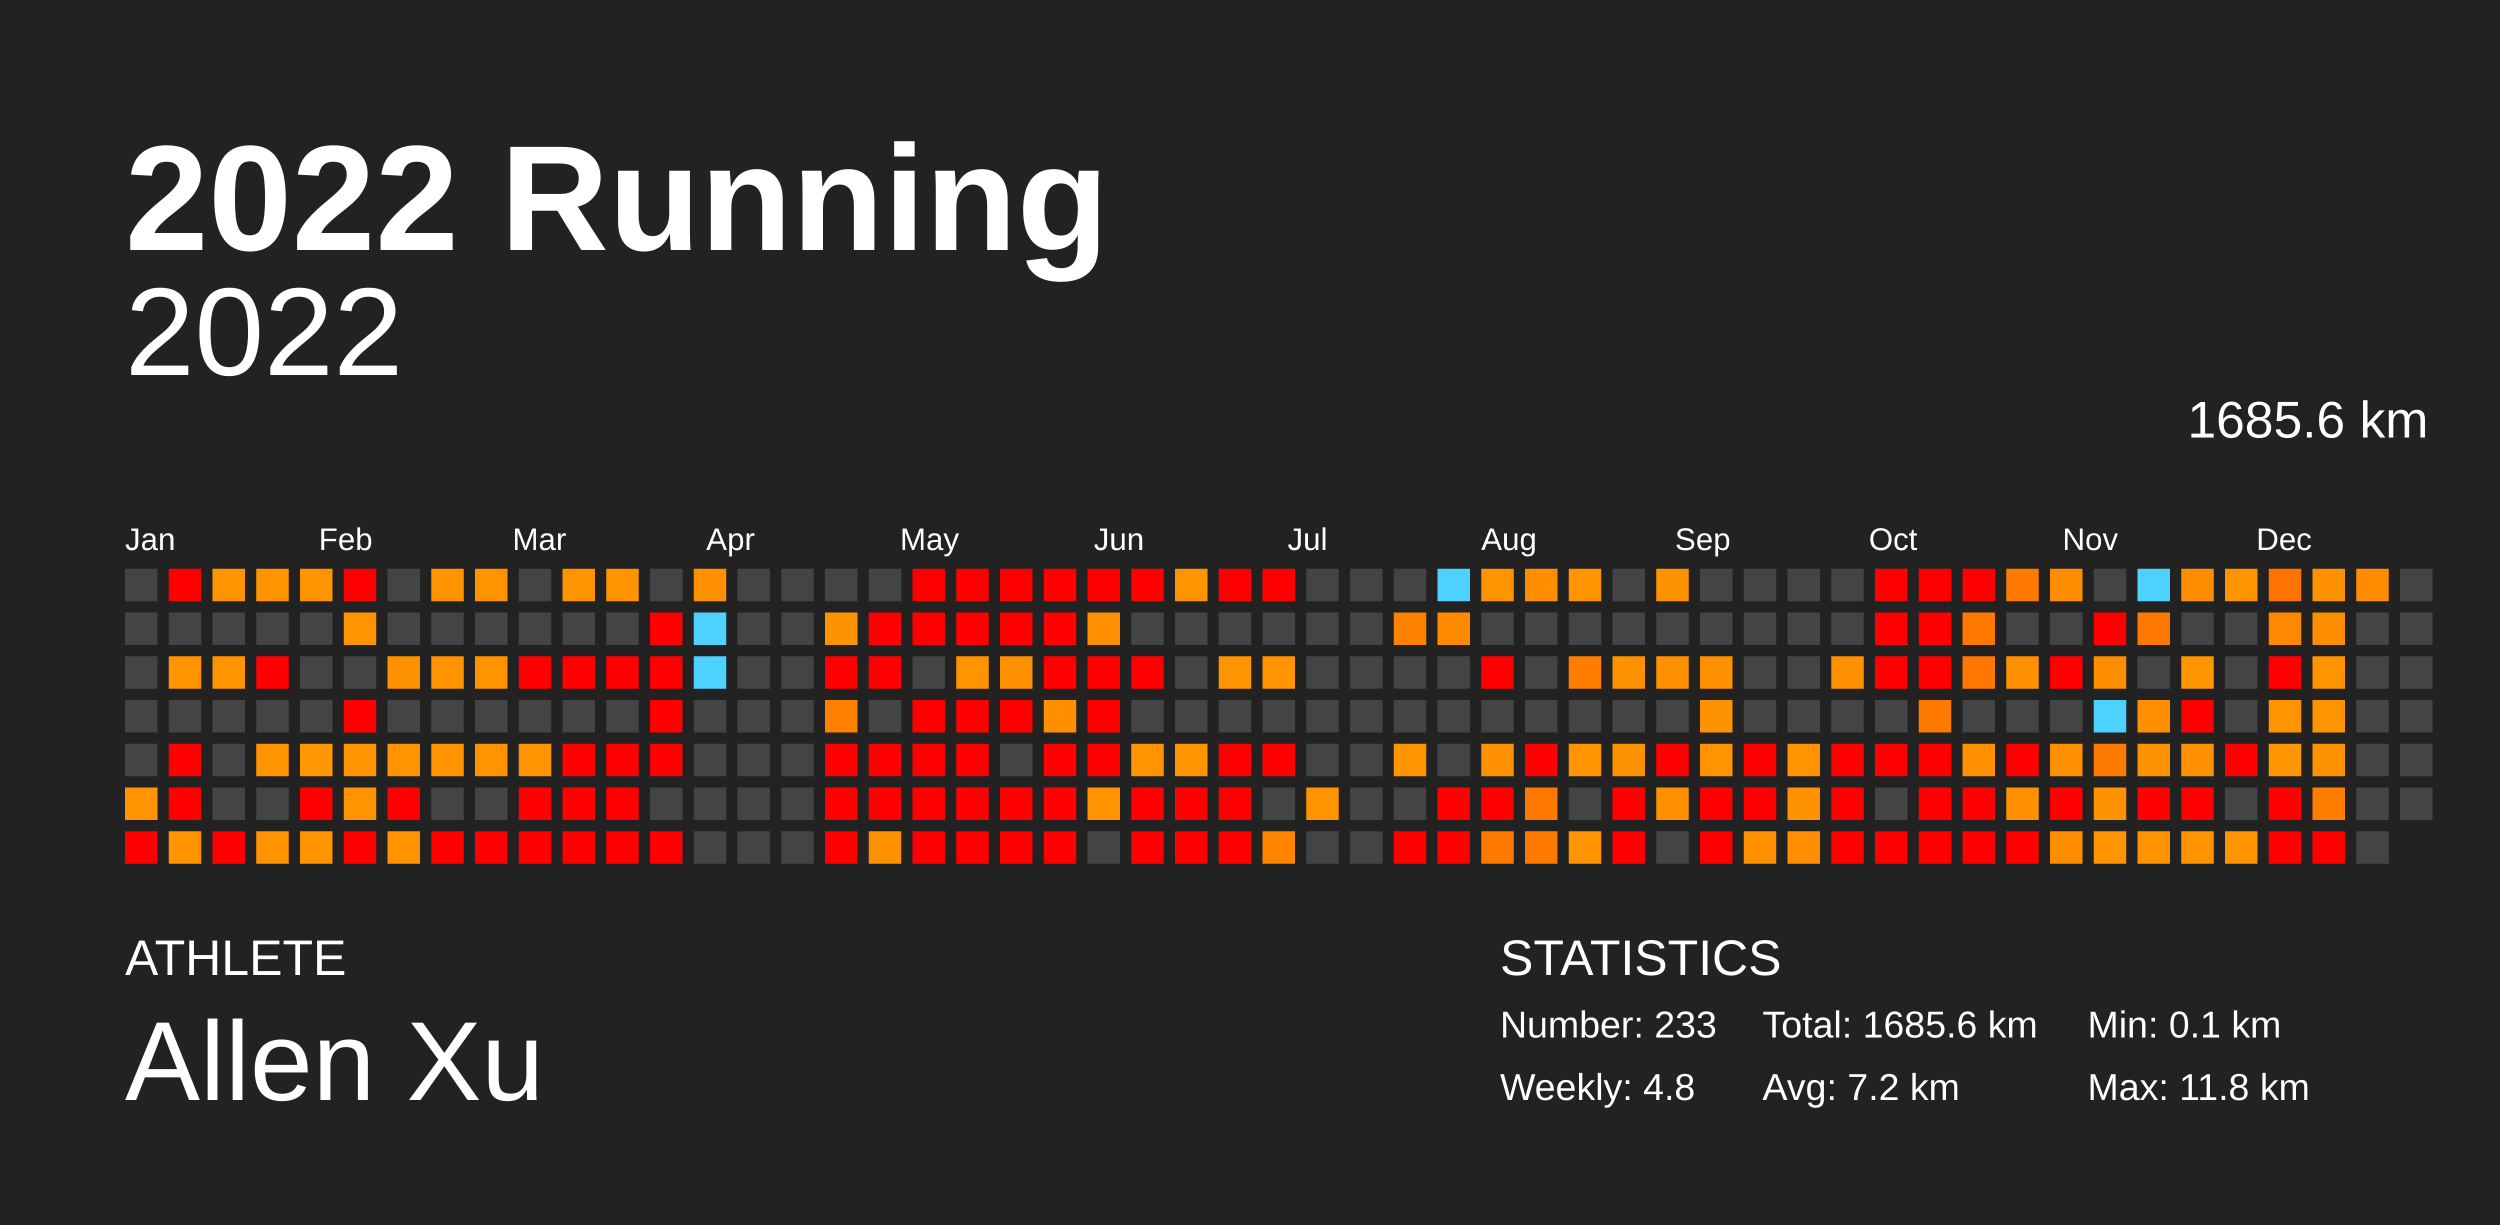
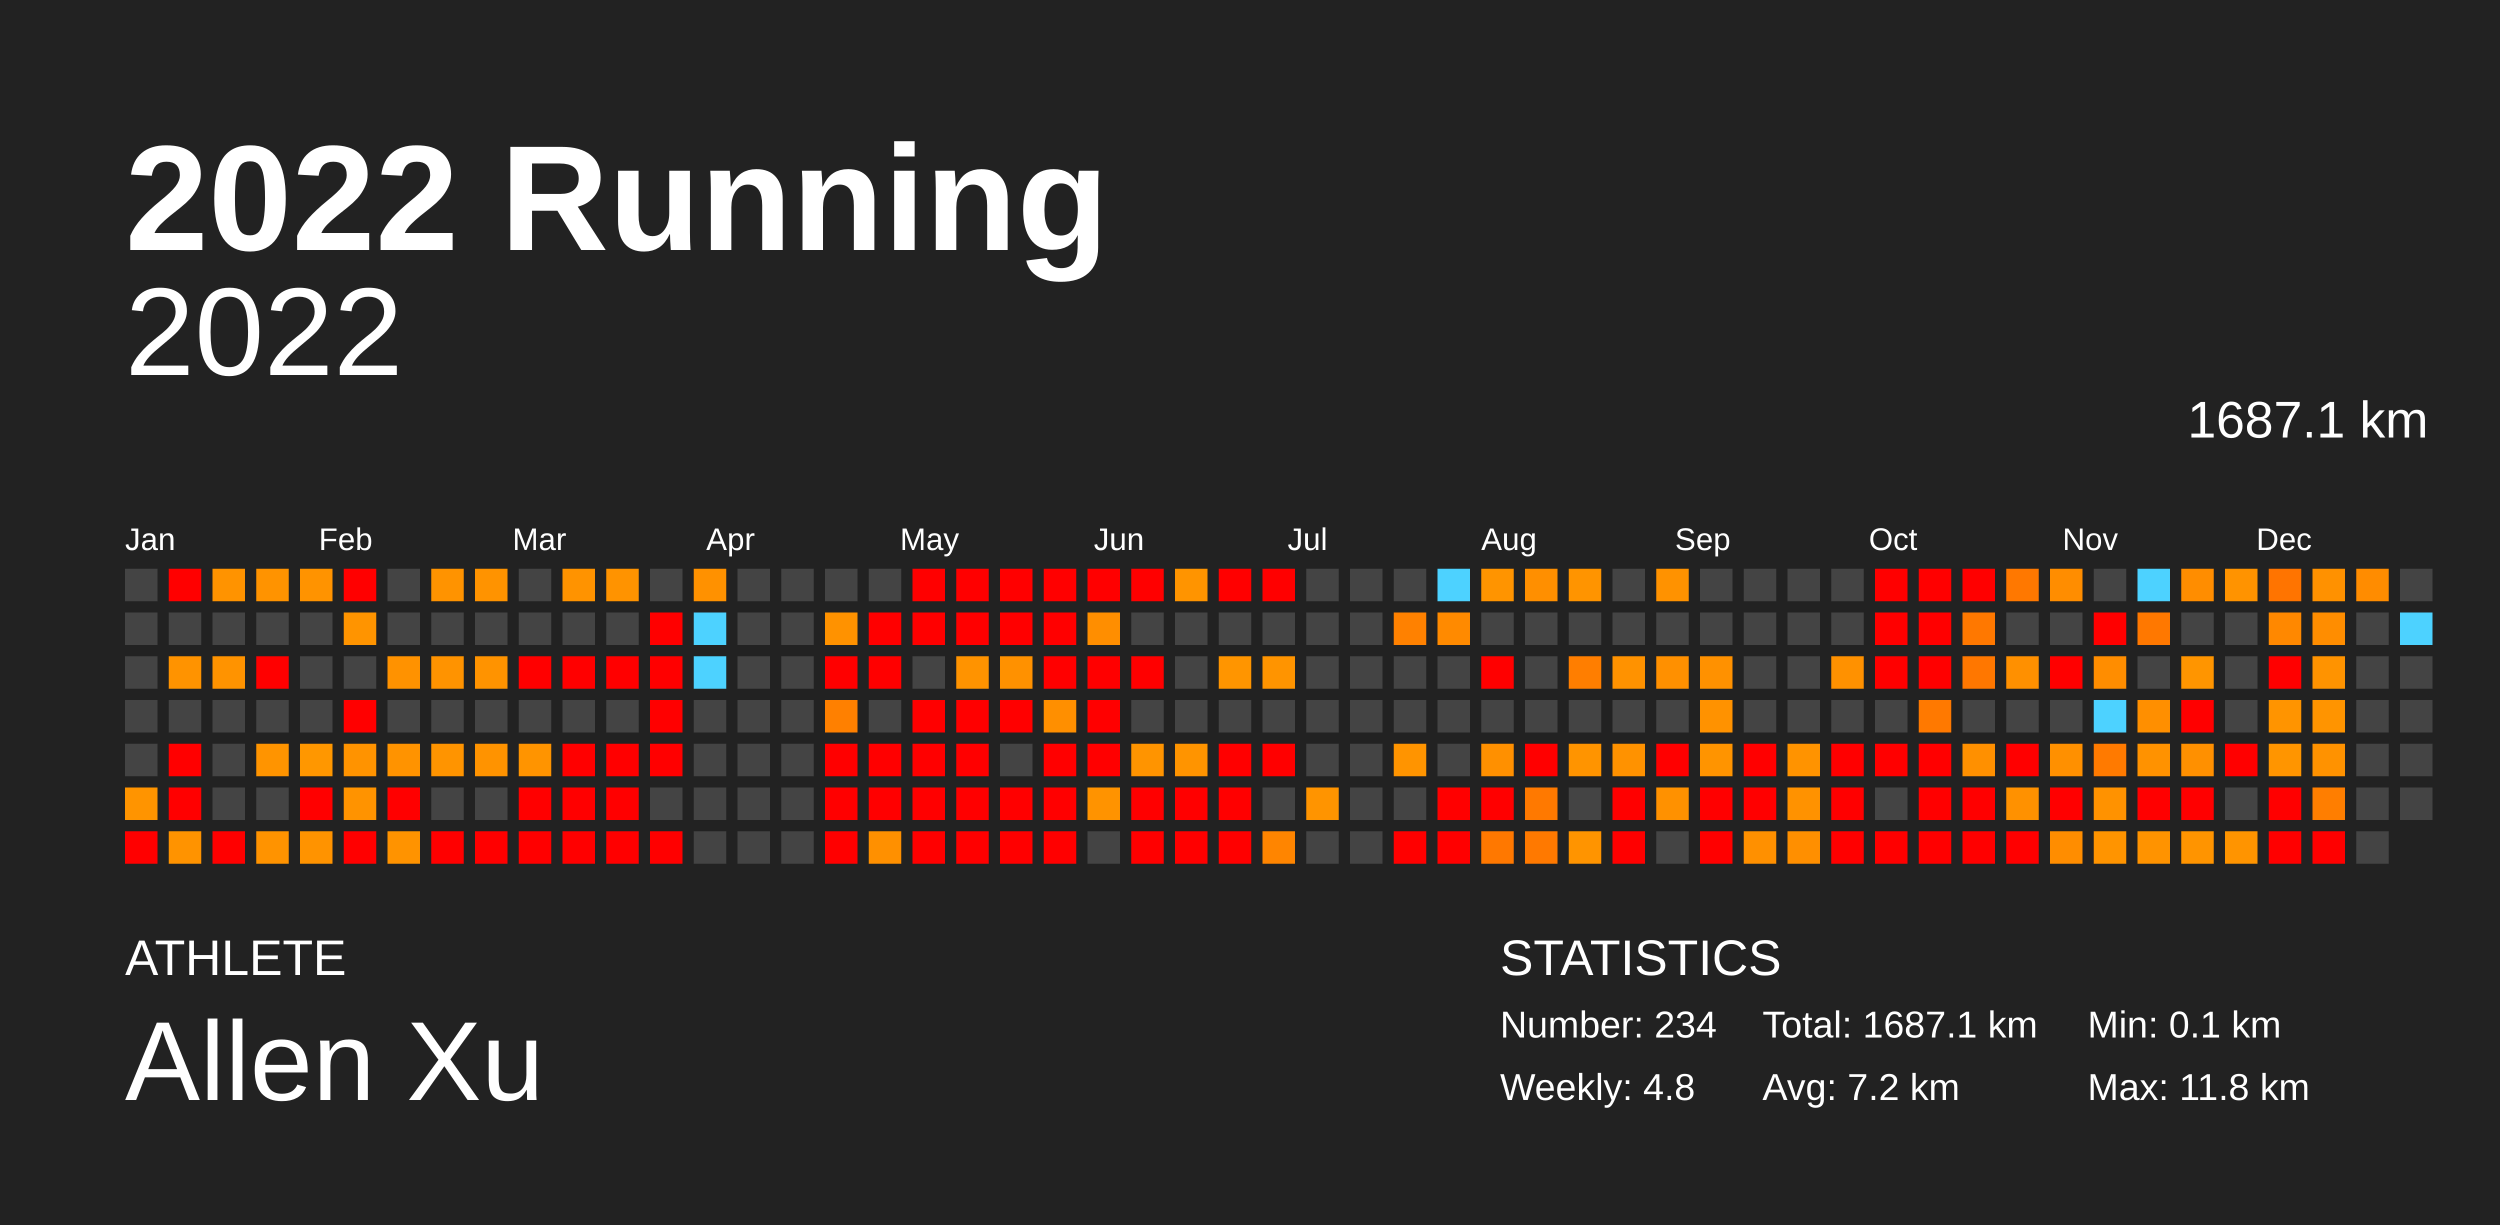
<svg xmlns="http://www.w3.org/2000/svg" baseProfile="full" height="98mm" version="1.1" viewBox="0,0,200,98" width="200mm">
  <defs />
  <rect fill="#222222" height="98" width="200" x="0" y="0" />
  <text fill="#FFFFFF" style="font-size:12px; font-family:Arial; font-weight:bold;" x="10" y="20">2022 Running</text>
  <text fill="#FFFFFF" style="font-size:4px; font-family:Arial" x="10" y="78">ATHLETE</text>
  <text fill="#FFFFFF" style="font-size:9px; font-family:Arial" x="10" y="88">Allen Xu</text>
  <text fill="#FFFFFF" style="font-size:4px; font-family:Arial" x="120" y="78">STATISTICS</text>
-   <text fill="#FFFFFF" style="font-size:3px; font-family:Arial" x="120" y="83">Number: 233</text>
+   <text fill="#FFFFFF" style="font-size:3px; font-family:Arial" x="120" y="83">Number: 234</text>
  <text fill="#FFFFFF" style="font-size:3px; font-family:Arial" x="120" y="88">Weekly: 4.8</text>
-   <text fill="#FFFFFF" style="font-size:3px; font-family:Arial" x="141" y="83">Total: 1685.6 km</text>
+   <text fill="#FFFFFF" style="font-size:3px; font-family:Arial" x="141" y="83">Total: 1687.1 km</text>
  <text fill="#FFFFFF" style="font-size:3px; font-family:Arial" x="141" y="88">Avg: 7.2 km</text>
  <text fill="#FFFFFF" style="font-size:3px; font-family:Arial" x="167" y="83">Min: 0.1 km</text>
  <text fill="#FFFFFF" style="font-size:3px; font-family:Arial" x="167" y="88">Max: 11.8 km</text>
  <text alignment-baseline="hanging" fill="#FFFFFF" style="font-size:10.0px; font-family:Arial;" x="10" y="30">2022</text>
-   <text alignment-baseline="hanging" fill="#FFFFFF" style="font-size:4.125px; font-family:Arial;" x="175" y="35">1685.6 km</text>
+   <text alignment-baseline="hanging" fill="#FFFFFF" style="font-size:4.125px; font-family:Arial;" x="175" y="35">1687.1 km</text>
  <text fill="#FFFFFF" style="font-size:2.5px; font-family:Arial" x="10.0" y="44">Jan</text>
  <text fill="#FFFFFF" style="font-size:2.5px; font-family:Arial" x="25.5" y="44">Feb</text>
  <text fill="#FFFFFF" style="font-size:2.5px; font-family:Arial" x="41.0" y="44">Mar</text>
  <text fill="#FFFFFF" style="font-size:2.5px; font-family:Arial" x="56.5" y="44">Apr</text>
  <text fill="#FFFFFF" style="font-size:2.5px; font-family:Arial" x="72.0" y="44">May</text>
  <text fill="#FFFFFF" style="font-size:2.5px; font-family:Arial" x="87.5" y="44">Jun</text>
  <text fill="#FFFFFF" style="font-size:2.5px; font-family:Arial" x="103.0" y="44">Jul</text>
  <text fill="#FFFFFF" style="font-size:2.5px; font-family:Arial" x="118.5" y="44">Aug</text>
  <text fill="#FFFFFF" style="font-size:2.5px; font-family:Arial" x="134.0" y="44">Sep</text>
  <text fill="#FFFFFF" style="font-size:2.5px; font-family:Arial" x="149.5" y="44">Oct</text>
  <text fill="#FFFFFF" style="font-size:2.5px; font-family:Arial" x="165.0" y="44">Nov</text>
  <text fill="#FFFFFF" style="font-size:2.5px; font-family:Arial" x="180.5" y="44">Dec</text>
  <rect fill="#444444" height="2.6" width="2.6" x="10.0" y="45.5" />
  <rect fill="#444444" height="2.6" width="2.6" x="10.0" y="49.0" />
  <rect fill="#444444" height="2.6" width="2.6" x="10.0" y="52.5" />
  <rect fill="#444444" height="2.6" width="2.6" x="10.0" y="56.0" />
  <rect fill="#444444" height="2.6" width="2.6" x="10.0" y="59.5" />
  <rect fill="#ff9400" height="2.6" width="2.6" x="10.0" y="63.0" />
  <rect fill="red" height="2.6" width="2.6" x="10.0" y="66.5" />
  <rect fill="red" height="2.6" width="2.6" x="13.5" y="45.5" />
  <rect fill="#444444" height="2.6" width="2.6" x="13.5" y="49.0" />
  <rect fill="#ff9300" height="2.6" width="2.6" x="13.5" y="52.5" />
  <rect fill="#444444" height="2.6" width="2.6" x="13.5" y="56.0" />
  <rect fill="red" height="2.6" width="2.6" x="13.5" y="59.5" />
  <rect fill="red" height="2.6" width="2.6" x="13.5" y="63.0" />
  <rect fill="#ff9300" height="2.6" width="2.6" x="13.5" y="66.5" />
  <rect fill="#ff9300" height="2.6" width="2.6" x="17.0" y="45.5" />
  <rect fill="#444444" height="2.6" width="2.6" x="17.0" y="49.0" />
  <rect fill="#ff9300" height="2.6" width="2.6" x="17.0" y="52.5" />
  <rect fill="#444444" height="2.6" width="2.6" x="17.0" y="56.0" />
  <rect fill="#444444" height="2.6" width="2.6" x="17.0" y="59.5" />
  <rect fill="#444444" height="2.6" width="2.6" x="17.0" y="63.0" />
  <rect fill="red" height="2.6" width="2.6" x="17.0" y="66.5" />
  <rect fill="#ff9300" height="2.6" width="2.6" x="20.5" y="45.5" />
  <rect fill="#444444" height="2.6" width="2.6" x="20.5" y="49.0" />
  <rect fill="red" height="2.6" width="2.6" x="20.5" y="52.5" />
  <rect fill="#444444" height="2.6" width="2.6" x="20.5" y="56.0" />
  <rect fill="#ff9400" height="2.6" width="2.6" x="20.5" y="59.5" />
  <rect fill="#444444" height="2.6" width="2.6" x="20.5" y="63.0" />
  <rect fill="#ff9300" height="2.6" width="2.6" x="20.5" y="66.5" />
  <rect fill="#ff9300" height="2.6" width="2.6" x="24.0" y="45.5" />
  <rect fill="#444444" height="2.6" width="2.6" x="24.0" y="49.0" />
  <rect fill="#444444" height="2.6" width="2.6" x="24.0" y="52.5" />
  <rect fill="#444444" height="2.6" width="2.6" x="24.0" y="56.0" />
  <rect fill="#ff9700" height="2.6" width="2.6" x="24.0" y="59.5" />
  <rect fill="red" height="2.6" width="2.6" x="24.0" y="63.0" />
  <rect fill="#ff9300" height="2.6" width="2.6" x="24.0" y="66.5" />
  <rect fill="red" height="2.6" width="2.6" x="27.5" y="45.5" />
  <rect fill="#ff9400" height="2.6" width="2.6" x="27.5" y="49.0" />
  <rect fill="#444444" height="2.6" width="2.6" x="27.5" y="52.5" />
  <rect fill="red" height="2.6" width="2.6" x="27.5" y="56.0" />
  <rect fill="#ff9300" height="2.6" width="2.6" x="27.5" y="59.5" />
  <rect fill="#ff9300" height="2.6" width="2.6" x="27.5" y="63.0" />
  <rect fill="red" height="2.6" width="2.6" x="27.5" y="66.5" />
  <rect fill="#444444" height="2.6" width="2.6" x="31.0" y="45.5" />
  <rect fill="#444444" height="2.6" width="2.6" x="31.0" y="49.0" />
  <rect fill="#ff9200" height="2.6" width="2.6" x="31.0" y="52.5" />
  <rect fill="#444444" height="2.6" width="2.6" x="31.0" y="56.0" />
  <rect fill="#ff9300" height="2.6" width="2.6" x="31.0" y="59.5" />
  <rect fill="red" height="2.6" width="2.6" x="31.0" y="63.0" />
  <rect fill="#ff9300" height="2.6" width="2.6" x="31.0" y="66.5" />
  <rect fill="#ff9300" height="2.6" width="2.6" x="34.5" y="45.5" />
  <rect fill="#444444" height="2.6" width="2.6" x="34.5" y="49.0" />
  <rect fill="#ff9300" height="2.6" width="2.6" x="34.5" y="52.5" />
  <rect fill="#444444" height="2.6" width="2.6" x="34.5" y="56.0" />
  <rect fill="#ff9400" height="2.6" width="2.6" x="34.5" y="59.5" />
  <rect fill="#444444" height="2.6" width="2.6" x="34.5" y="63.0" />
  <rect fill="red" height="2.6" width="2.6" x="34.5" y="66.5" />
  <rect fill="#ff9300" height="2.6" width="2.6" x="38.0" y="45.5" />
  <rect fill="#444444" height="2.6" width="2.6" x="38.0" y="49.0" />
  <rect fill="#ff9300" height="2.6" width="2.6" x="38.0" y="52.5" />
  <rect fill="#444444" height="2.6" width="2.6" x="38.0" y="56.0" />
  <rect fill="#ff9300" height="2.6" width="2.6" x="38.0" y="59.5" />
  <rect fill="#444444" height="2.6" width="2.6" x="38.0" y="63.0" />
  <rect fill="red" height="2.6" width="2.6" x="38.0" y="66.5" />
  <rect fill="#444444" height="2.6" width="2.6" x="41.5" y="45.5" />
  <rect fill="#444444" height="2.6" width="2.6" x="41.5" y="49.0" />
  <rect fill="red" height="2.6" width="2.6" x="41.5" y="52.5" />
  <rect fill="#444444" height="2.6" width="2.6" x="41.5" y="56.0" />
  <rect fill="#ff9400" height="2.6" width="2.6" x="41.5" y="59.5" />
  <rect fill="red" height="2.6" width="2.6" x="41.5" y="63.0" />
  <rect fill="red" height="2.6" width="2.6" x="41.5" y="66.5" />
  <rect fill="#ff9300" height="2.6" width="2.6" x="45.0" y="45.5" />
  <rect fill="#444444" height="2.6" width="2.6" x="45.0" y="49.0" />
  <rect fill="red" height="2.6" width="2.6" x="45.0" y="52.5" />
  <rect fill="#444444" height="2.6" width="2.6" x="45.0" y="56.0" />
  <rect fill="red" height="2.6" width="2.6" x="45.0" y="59.5" />
  <rect fill="red" height="2.6" width="2.6" x="45.0" y="63.0" />
  <rect fill="red" height="2.6" width="2.6" x="45.0" y="66.5" />
  <rect fill="#ff9300" height="2.6" width="2.6" x="48.5" y="45.5" />
  <rect fill="#444444" height="2.6" width="2.6" x="48.5" y="49.0" />
  <rect fill="red" height="2.6" width="2.6" x="48.5" y="52.5" />
  <rect fill="#444444" height="2.6" width="2.6" x="48.5" y="56.0" />
  <rect fill="red" height="2.6" width="2.6" x="48.5" y="59.5" />
  <rect fill="red" height="2.6" width="2.6" x="48.5" y="63.0" />
  <rect fill="red" height="2.6" width="2.6" x="48.5" y="66.5" />
  <rect fill="#444444" height="2.6" width="2.6" x="52.0" y="45.5" />
  <rect fill="red" height="2.6" width="2.6" x="52.0" y="49.0" />
  <rect fill="red" height="2.6" width="2.6" x="52.0" y="52.5" />
  <rect fill="red" height="2.6" width="2.6" x="52.0" y="56.0" />
  <rect fill="red" height="2.6" width="2.6" x="52.0" y="59.5" />
  <rect fill="#444444" height="2.6" width="2.6" x="52.0" y="63.0" />
  <rect fill="red" height="2.6" width="2.6" x="52.0" y="66.5" />
  <rect fill="#ff9100" height="2.6" width="2.6" x="55.5" y="45.5" />
  <rect fill="#4dd2ff" height="2.6" width="2.6" x="55.5" y="49.0" />
  <rect fill="#4dd2ff" height="2.6" width="2.6" x="55.5" y="52.5" />
  <rect fill="#444444" height="2.6" width="2.6" x="55.5" y="56.0" />
  <rect fill="#444444" height="2.6" width="2.6" x="55.5" y="59.5" />
  <rect fill="#444444" height="2.6" width="2.6" x="55.5" y="63.0" />
  <rect fill="#444444" height="2.6" width="2.6" x="55.5" y="66.5" />
  <rect fill="#444444" height="2.6" width="2.6" x="59.0" y="45.5" />
  <rect fill="#444444" height="2.6" width="2.6" x="59.0" y="49.0" />
  <rect fill="#444444" height="2.6" width="2.6" x="59.0" y="52.5" />
  <rect fill="#444444" height="2.6" width="2.6" x="59.0" y="56.0" />
  <rect fill="#444444" height="2.6" width="2.6" x="59.0" y="59.5" />
  <rect fill="#444444" height="2.6" width="2.6" x="59.0" y="63.0" />
  <rect fill="#444444" height="2.6" width="2.6" x="59.0" y="66.5" />
  <rect fill="#444444" height="2.6" width="2.6" x="62.5" y="45.5" />
  <rect fill="#444444" height="2.6" width="2.6" x="62.5" y="49.0" />
  <rect fill="#444444" height="2.6" width="2.6" x="62.5" y="52.5" />
  <rect fill="#444444" height="2.6" width="2.6" x="62.5" y="56.0" />
  <rect fill="#444444" height="2.6" width="2.6" x="62.5" y="59.5" />
  <rect fill="#444444" height="2.6" width="2.6" x="62.5" y="63.0" />
  <rect fill="#444444" height="2.6" width="2.6" x="62.5" y="66.5" />
  <rect fill="#444444" height="2.6" width="2.6" x="66.0" y="45.5" />
  <rect fill="#ff9200" height="2.6" width="2.6" x="66.0" y="49.0" />
  <rect fill="red" height="2.6" width="2.6" x="66.0" y="52.5" />
  <rect fill="#ff8000" height="2.6" width="2.6" x="66.0" y="56.0" />
  <rect fill="red" height="2.6" width="2.6" x="66.0" y="59.5" />
  <rect fill="red" height="2.6" width="2.6" x="66.0" y="63.0" />
  <rect fill="red" height="2.6" width="2.6" x="66.0" y="66.5" />
  <rect fill="#444444" height="2.6" width="2.6" x="69.5" y="45.5" />
  <rect fill="red" height="2.6" width="2.6" x="69.5" y="49.0" />
  <rect fill="red" height="2.6" width="2.6" x="69.5" y="52.5" />
  <rect fill="#444444" height="2.6" width="2.6" x="69.5" y="56.0" />
  <rect fill="red" height="2.6" width="2.6" x="69.5" y="59.5" />
  <rect fill="red" height="2.6" width="2.6" x="69.5" y="63.0" />
  <rect fill="#ff9000" height="2.6" width="2.6" x="69.5" y="66.5" />
  <rect fill="red" height="2.6" width="2.6" x="73.0" y="45.5" />
  <rect fill="red" height="2.6" width="2.6" x="73.0" y="49.0" />
  <rect fill="#444444" height="2.6" width="2.6" x="73.0" y="52.5" />
  <rect fill="red" height="2.6" width="2.6" x="73.0" y="56.0" />
  <rect fill="red" height="2.6" width="2.6" x="73.0" y="59.5" />
  <rect fill="red" height="2.6" width="2.6" x="73.0" y="63.0" />
  <rect fill="red" height="2.6" width="2.6" x="73.0" y="66.5" />
  <rect fill="red" height="2.6" width="2.6" x="76.5" y="45.5" />
  <rect fill="red" height="2.6" width="2.6" x="76.5" y="49.0" />
  <rect fill="#ff9300" height="2.6" width="2.6" x="76.5" y="52.5" />
  <rect fill="red" height="2.6" width="2.6" x="76.5" y="56.0" />
  <rect fill="red" height="2.6" width="2.6" x="76.5" y="59.5" />
  <rect fill="red" height="2.6" width="2.6" x="76.5" y="63.0" />
  <rect fill="red" height="2.6" width="2.6" x="76.5" y="66.5" />
  <rect fill="red" height="2.6" width="2.6" x="80.0" y="45.5" />
  <rect fill="red" height="2.6" width="2.6" x="80.0" y="49.0" />
  <rect fill="#ff9100" height="2.6" width="2.6" x="80.0" y="52.5" />
  <rect fill="red" height="2.6" width="2.6" x="80.0" y="56.0" />
  <rect fill="#444444" height="2.6" width="2.6" x="80.0" y="59.5" />
  <rect fill="red" height="2.6" width="2.6" x="80.0" y="63.0" />
  <rect fill="red" height="2.6" width="2.6" x="80.0" y="66.5" />
  <rect fill="red" height="2.6" width="2.6" x="83.5" y="45.5" />
  <rect fill="red" height="2.6" width="2.6" x="83.5" y="49.0" />
  <rect fill="red" height="2.6" width="2.6" x="83.5" y="52.5" />
  <rect fill="#ff8f00" height="2.6" width="2.6" x="83.5" y="56.0" />
  <rect fill="red" height="2.6" width="2.6" x="83.5" y="59.5" />
  <rect fill="red" height="2.6" width="2.6" x="83.5" y="63.0" />
  <rect fill="red" height="2.6" width="2.6" x="83.5" y="66.5" />
  <rect fill="red" height="2.6" width="2.6" x="87.0" y="45.5" />
  <rect fill="#ff8e00" height="2.6" width="2.6" x="87.0" y="49.0" />
  <rect fill="red" height="2.6" width="2.6" x="87.0" y="52.5" />
  <rect fill="red" height="2.6" width="2.6" x="87.0" y="56.0" />
  <rect fill="red" height="2.6" width="2.6" x="87.0" y="59.5" />
  <rect fill="#ff9300" height="2.6" width="2.6" x="87.0" y="63.0" />
  <rect fill="#444444" height="2.6" width="2.6" x="87.0" y="66.5" />
  <rect fill="red" height="2.6" width="2.6" x="90.5" y="45.5" />
  <rect fill="#444444" height="2.6" width="2.6" x="90.5" y="49.0" />
  <rect fill="red" height="2.6" width="2.6" x="90.5" y="52.5" />
  <rect fill="#444444" height="2.6" width="2.6" x="90.5" y="56.0" />
  <rect fill="#ff9400" height="2.6" width="2.6" x="90.5" y="59.5" />
  <rect fill="red" height="2.6" width="2.6" x="90.5" y="63.0" />
  <rect fill="red" height="2.6" width="2.6" x="90.5" y="66.5" />
  <rect fill="#ff9400" height="2.6" width="2.6" x="94.0" y="45.5" />
  <rect fill="#444444" height="2.6" width="2.6" x="94.0" y="49.0" />
  <rect fill="#444444" height="2.6" width="2.6" x="94.0" y="52.5" />
  <rect fill="#444444" height="2.6" width="2.6" x="94.0" y="56.0" />
  <rect fill="#ff9400" height="2.6" width="2.6" x="94.0" y="59.5" />
  <rect fill="red" height="2.6" width="2.6" x="94.0" y="63.0" />
  <rect fill="red" height="2.6" width="2.6" x="94.0" y="66.5" />
  <rect fill="red" height="2.6" width="2.6" x="97.5" y="45.5" />
  <rect fill="#444444" height="2.6" width="2.6" x="97.5" y="49.0" />
  <rect fill="#ff9500" height="2.6" width="2.6" x="97.5" y="52.5" />
  <rect fill="#444444" height="2.6" width="2.6" x="97.5" y="56.0" />
  <rect fill="red" height="2.6" width="2.6" x="97.5" y="59.5" />
  <rect fill="red" height="2.6" width="2.6" x="97.5" y="63.0" />
  <rect fill="red" height="2.6" width="2.6" x="97.5" y="66.5" />
  <rect fill="red" height="2.6" width="2.6" x="101.0" y="45.5" />
  <rect fill="#444444" height="2.6" width="2.6" x="101.0" y="49.0" />
  <rect fill="#ff9400" height="2.6" width="2.6" x="101.0" y="52.5" />
  <rect fill="#444444" height="2.6" width="2.6" x="101.0" y="56.0" />
  <rect fill="red" height="2.6" width="2.6" x="101.0" y="59.5" />
  <rect fill="#444444" height="2.6" width="2.6" x="101.0" y="63.0" />
  <rect fill="#ff8500" height="2.6" width="2.6" x="101.0" y="66.5" />
  <rect fill="#444444" height="2.6" width="2.6" x="104.5" y="45.5" />
  <rect fill="#444444" height="2.6" width="2.6" x="104.5" y="49.0" />
  <rect fill="#444444" height="2.6" width="2.6" x="104.5" y="52.5" />
  <rect fill="#444444" height="2.6" width="2.6" x="104.5" y="56.0" />
  <rect fill="#444444" height="2.6" width="2.6" x="104.5" y="59.5" />
  <rect fill="#ff9400" height="2.6" width="2.6" x="104.5" y="63.0" />
  <rect fill="#444444" height="2.6" width="2.6" x="104.5" y="66.5" />
  <rect fill="#444444" height="2.6" width="2.6" x="108.0" y="45.5" />
  <rect fill="#444444" height="2.6" width="2.6" x="108.0" y="49.0" />
  <rect fill="#444444" height="2.6" width="2.6" x="108.0" y="52.5" />
  <rect fill="#444444" height="2.6" width="2.6" x="108.0" y="56.0" />
  <rect fill="#444444" height="2.6" width="2.6" x="108.0" y="59.5" />
  <rect fill="#444444" height="2.6" width="2.6" x="108.0" y="63.0" />
  <rect fill="#444444" height="2.6" width="2.6" x="108.0" y="66.5" />
  <rect fill="#444444" height="2.6" width="2.6" x="111.5" y="45.5" />
  <rect fill="#ff8100" height="2.6" width="2.6" x="111.5" y="49.0" />
  <rect fill="#444444" height="2.6" width="2.6" x="111.5" y="52.5" />
  <rect fill="#444444" height="2.6" width="2.6" x="111.5" y="56.0" />
  <rect fill="#ff9400" height="2.6" width="2.6" x="111.5" y="59.5" />
  <rect fill="#444444" height="2.6" width="2.6" x="111.5" y="63.0" />
  <rect fill="red" height="2.6" width="2.6" x="111.5" y="66.5" />
  <rect fill="#4dd2ff" height="2.6" width="2.6" x="115.0" y="45.5" />
  <rect fill="#ff8a00" height="2.6" width="2.6" x="115.0" y="49.0" />
  <rect fill="#444444" height="2.6" width="2.6" x="115.0" y="52.5" />
  <rect fill="#444444" height="2.6" width="2.6" x="115.0" y="56.0" />
  <rect fill="#444444" height="2.6" width="2.6" x="115.0" y="59.5" />
  <rect fill="red" height="2.6" width="2.6" x="115.0" y="63.0" />
  <rect fill="red" height="2.6" width="2.6" x="115.0" y="66.5" />
  <rect fill="#ff9400" height="2.6" width="2.6" x="118.5" y="45.5" />
  <rect fill="#444444" height="2.6" width="2.6" x="118.5" y="49.0" />
  <rect fill="red" height="2.6" width="2.6" x="118.5" y="52.5" />
  <rect fill="#444444" height="2.6" width="2.6" x="118.5" y="56.0" />
  <rect fill="#ff9000" height="2.6" width="2.6" x="118.5" y="59.5" />
  <rect fill="red" height="2.6" width="2.6" x="118.5" y="63.0" />
  <rect fill="#ff7800" height="2.6" width="2.6" x="118.5" y="66.5" />
  <rect fill="#ff8f00" height="2.6" width="2.6" x="122.0" y="45.5" />
  <rect fill="#444444" height="2.6" width="2.6" x="122.0" y="49.0" />
  <rect fill="#444444" height="2.6" width="2.6" x="122.0" y="52.5" />
  <rect fill="#444444" height="2.6" width="2.6" x="122.0" y="56.0" />
  <rect fill="red" height="2.6" width="2.6" x="122.0" y="59.5" />
  <rect fill="#ff7900" height="2.6" width="2.6" x="122.0" y="63.0" />
  <rect fill="#ff7900" height="2.6" width="2.6" x="122.0" y="66.5" />
  <rect fill="#ff9400" height="2.6" width="2.6" x="125.5" y="45.5" />
  <rect fill="#444444" height="2.6" width="2.6" x="125.5" y="49.0" />
  <rect fill="#ff7e00" height="2.6" width="2.6" x="125.5" y="52.5" />
  <rect fill="#444444" height="2.6" width="2.6" x="125.5" y="56.0" />
  <rect fill="#ff9400" height="2.6" width="2.6" x="125.5" y="59.5" />
  <rect fill="#444444" height="2.6" width="2.6" x="125.5" y="63.0" />
  <rect fill="#ff9400" height="2.6" width="2.6" x="125.5" y="66.5" />
  <rect fill="#444444" height="2.6" width="2.6" x="129.0" y="45.5" />
  <rect fill="#444444" height="2.6" width="2.6" x="129.0" y="49.0" />
  <rect fill="#ff9200" height="2.6" width="2.6" x="129.0" y="52.5" />
  <rect fill="#444444" height="2.6" width="2.6" x="129.0" y="56.0" />
  <rect fill="#ff9200" height="2.6" width="2.6" x="129.0" y="59.5" />
  <rect fill="red" height="2.6" width="2.6" x="129.0" y="63.0" />
  <rect fill="red" height="2.6" width="2.6" x="129.0" y="66.5" />
  <rect fill="#ff9200" height="2.6" width="2.6" x="132.5" y="45.5" />
  <rect fill="#444444" height="2.6" width="2.6" x="132.5" y="49.0" />
  <rect fill="#ff9000" height="2.6" width="2.6" x="132.5" y="52.5" />
  <rect fill="#444444" height="2.6" width="2.6" x="132.5" y="56.0" />
  <rect fill="red" height="2.6" width="2.6" x="132.5" y="59.5" />
  <rect fill="#ff9100" height="2.6" width="2.6" x="132.5" y="63.0" />
  <rect fill="#444444" height="2.6" width="2.6" x="132.5" y="66.5" />
  <rect fill="#444444" height="2.6" width="2.6" x="136.0" y="45.5" />
  <rect fill="#444444" height="2.6" width="2.6" x="136.0" y="49.0" />
  <rect fill="#ff9100" height="2.6" width="2.6" x="136.0" y="52.5" />
  <rect fill="#ff9200" height="2.6" width="2.6" x="136.0" y="56.0" />
  <rect fill="#ff9400" height="2.6" width="2.6" x="136.0" y="59.5" />
  <rect fill="red" height="2.6" width="2.6" x="136.0" y="63.0" />
  <rect fill="red" height="2.6" width="2.6" x="136.0" y="66.5" />
  <rect fill="#444444" height="2.6" width="2.6" x="139.5" y="45.5" />
  <rect fill="#444444" height="2.6" width="2.6" x="139.5" y="49.0" />
  <rect fill="#444444" height="2.6" width="2.6" x="139.5" y="52.5" />
  <rect fill="#444444" height="2.6" width="2.6" x="139.5" y="56.0" />
  <rect fill="red" height="2.6" width="2.6" x="139.5" y="59.5" />
  <rect fill="red" height="2.6" width="2.6" x="139.5" y="63.0" />
  <rect fill="#ff9000" height="2.6" width="2.6" x="139.5" y="66.5" />
  <rect fill="#444444" height="2.6" width="2.6" x="143.0" y="45.5" />
  <rect fill="#444444" height="2.6" width="2.6" x="143.0" y="49.0" />
  <rect fill="#444444" height="2.6" width="2.6" x="143.0" y="52.5" />
  <rect fill="#444444" height="2.6" width="2.6" x="143.0" y="56.0" />
  <rect fill="#ff9300" height="2.6" width="2.6" x="143.0" y="59.5" />
  <rect fill="#ff9200" height="2.6" width="2.6" x="143.0" y="63.0" />
  <rect fill="#ff8f00" height="2.6" width="2.6" x="143.0" y="66.5" />
  <rect fill="#444444" height="2.6" width="2.6" x="146.5" y="45.5" />
  <rect fill="#444444" height="2.6" width="2.6" x="146.5" y="49.0" />
  <rect fill="#ff9100" height="2.6" width="2.6" x="146.5" y="52.5" />
  <rect fill="#444444" height="2.6" width="2.6" x="146.5" y="56.0" />
  <rect fill="red" height="2.6" width="2.6" x="146.5" y="59.5" />
  <rect fill="red" height="2.6" width="2.6" x="146.5" y="63.0" />
  <rect fill="red" height="2.6" width="2.6" x="146.5" y="66.5" />
  <rect fill="red" height="2.6" width="2.6" x="150.0" y="45.5" />
  <rect fill="red" height="2.6" width="2.6" x="150.0" y="49.0" />
  <rect fill="red" height="2.6" width="2.6" x="150.0" y="52.5" />
  <rect fill="#444444" height="2.6" width="2.6" x="150.0" y="56.0" />
  <rect fill="red" height="2.6" width="2.6" x="150.0" y="59.5" />
  <rect fill="#444444" height="2.6" width="2.6" x="150.0" y="63.0" />
  <rect fill="red" height="2.6" width="2.6" x="150.0" y="66.5" />
  <rect fill="red" height="2.6" width="2.6" x="153.5" y="45.5" />
  <rect fill="red" height="2.6" width="2.6" x="153.5" y="49.0" />
  <rect fill="red" height="2.6" width="2.6" x="153.5" y="52.5" />
  <rect fill="#ff7900" height="2.6" width="2.6" x="153.5" y="56.0" />
  <rect fill="red" height="2.6" width="2.6" x="153.5" y="59.5" />
  <rect fill="red" height="2.6" width="2.6" x="153.5" y="63.0" />
  <rect fill="red" height="2.6" width="2.6" x="153.5" y="66.5" />
  <rect fill="red" height="2.6" width="2.6" x="157.0" y="45.5" />
  <rect fill="#ff7800" height="2.6" width="2.6" x="157.0" y="49.0" />
  <rect fill="#ff7700" height="2.6" width="2.6" x="157.0" y="52.5" />
  <rect fill="#444444" height="2.6" width="2.6" x="157.0" y="56.0" />
  <rect fill="#ff9000" height="2.6" width="2.6" x="157.0" y="59.5" />
  <rect fill="red" height="2.6" width="2.6" x="157.0" y="63.0" />
  <rect fill="red" height="2.6" width="2.6" x="157.0" y="66.5" />
  <rect fill="#ff7800" height="2.6" width="2.6" x="160.5" y="45.5" />
  <rect fill="#444444" height="2.6" width="2.6" x="160.5" y="49.0" />
  <rect fill="#ff9000" height="2.6" width="2.6" x="160.5" y="52.5" />
  <rect fill="#444444" height="2.6" width="2.6" x="160.5" y="56.0" />
  <rect fill="red" height="2.6" width="2.6" x="160.5" y="59.5" />
  <rect fill="#ff9100" height="2.6" width="2.6" x="160.5" y="63.0" />
  <rect fill="red" height="2.6" width="2.6" x="160.5" y="66.5" />
  <rect fill="#ff8d00" height="2.6" width="2.6" x="164.0" y="45.5" />
  <rect fill="#444444" height="2.6" width="2.6" x="164.0" y="49.0" />
  <rect fill="red" height="2.6" width="2.6" x="164.0" y="52.5" />
  <rect fill="#444444" height="2.6" width="2.6" x="164.0" y="56.0" />
  <rect fill="#ff9000" height="2.6" width="2.6" x="164.0" y="59.5" />
  <rect fill="red" height="2.6" width="2.6" x="164.0" y="63.0" />
  <rect fill="#ff8d00" height="2.6" width="2.6" x="164.0" y="66.5" />
  <rect fill="#444444" height="2.6" width="2.6" x="167.5" y="45.5" />
  <rect fill="red" height="2.6" width="2.6" x="167.5" y="49.0" />
  <rect fill="#ff8d00" height="2.6" width="2.6" x="167.5" y="52.5" />
  <rect fill="#4dd2ff" height="2.6" width="2.6" x="167.5" y="56.0" />
  <rect fill="#ff7a00" height="2.6" width="2.6" x="167.5" y="59.5" />
  <rect fill="#ff9200" height="2.6" width="2.6" x="167.5" y="63.0" />
  <rect fill="#ff9400" height="2.6" width="2.6" x="167.5" y="66.5" />
  <rect fill="#4dd2ff" height="2.6" width="2.6" x="171.0" y="45.5" />
  <rect fill="#ff7800" height="2.6" width="2.6" x="171.0" y="49.0" />
  <rect fill="#444444" height="2.6" width="2.6" x="171.0" y="52.5" />
  <rect fill="#ff8f00" height="2.6" width="2.6" x="171.0" y="56.0" />
  <rect fill="#ff9200" height="2.6" width="2.6" x="171.0" y="59.5" />
  <rect fill="red" height="2.6" width="2.6" x="171.0" y="63.0" />
  <rect fill="#ff9300" height="2.6" width="2.6" x="171.0" y="66.5" />
  <rect fill="#ff8d00" height="2.6" width="2.6" x="174.5" y="45.5" />
  <rect fill="#444444" height="2.6" width="2.6" x="174.5" y="49.0" />
  <rect fill="#ff9500" height="2.6" width="2.6" x="174.5" y="52.5" />
  <rect fill="red" height="2.6" width="2.6" x="174.5" y="56.0" />
  <rect fill="#ff9000" height="2.6" width="2.6" x="174.5" y="59.5" />
  <rect fill="red" height="2.6" width="2.6" x="174.5" y="63.0" />
  <rect fill="#ff9400" height="2.6" width="2.6" x="174.5" y="66.5" />
  <rect fill="#ff9300" height="2.6" width="2.6" x="178.0" y="45.5" />
  <rect fill="#444444" height="2.6" width="2.6" x="178.0" y="49.0" />
  <rect fill="#444444" height="2.6" width="2.6" x="178.0" y="52.5" />
  <rect fill="#444444" height="2.6" width="2.6" x="178.0" y="56.0" />
  <rect fill="red" height="2.6" width="2.6" x="178.0" y="59.5" />
  <rect fill="#444444" height="2.6" width="2.6" x="178.0" y="63.0" />
  <rect fill="#ff9400" height="2.6" width="2.6" x="178.0" y="66.5" />
  <rect fill="#ff7400" height="2.6" width="2.6" x="181.5" y="45.5" />
  <rect fill="#ff8800" height="2.6" width="2.6" x="181.5" y="49.0" />
  <rect fill="red" height="2.6" width="2.6" x="181.5" y="52.5" />
  <rect fill="#ff9400" height="2.6" width="2.6" x="181.5" y="56.0" />
  <rect fill="#ff9500" height="2.6" width="2.6" x="181.5" y="59.5" />
  <rect fill="red" height="2.6" width="2.6" x="181.5" y="63.0" />
  <rect fill="red" height="2.6" width="2.6" x="181.5" y="66.5" />
  <rect fill="#ff9100" height="2.6" width="2.6" x="185.0" y="45.5" />
  <rect fill="#ff8d00" height="2.6" width="2.6" x="185.0" y="49.0" />
  <rect fill="#ff9300" height="2.6" width="2.6" x="185.0" y="52.5" />
  <rect fill="#ff9400" height="2.6" width="2.6" x="185.0" y="56.0" />
  <rect fill="#ff9200" height="2.6" width="2.6" x="185.0" y="59.5" />
  <rect fill="#ff7e00" height="2.6" width="2.6" x="185.0" y="63.0" />
  <rect fill="red" height="2.6" width="2.6" x="185.0" y="66.5" />
  <rect fill="#ff8c00" height="2.6" width="2.6" x="188.5" y="45.5" />
  <rect fill="#444444" height="2.6" width="2.6" x="188.5" y="49.0" />
  <rect fill="#444444" height="2.6" width="2.6" x="188.5" y="52.5" />
  <rect fill="#444444" height="2.6" width="2.6" x="188.5" y="56.0" />
  <rect fill="#444444" height="2.6" width="2.6" x="188.5" y="59.5" />
  <rect fill="#444444" height="2.6" width="2.6" x="188.5" y="63.0" />
  <rect fill="#444444" height="2.6" width="2.6" x="188.5" y="66.5" />
  <rect fill="#444444" height="2.6" width="2.6" x="192.0" y="45.5" />
-   <rect fill="#444444" height="2.6" width="2.6" x="192.0" y="49.0" />
+   <rect fill="#4dd2ff" height="2.6" width="2.6" x="192.0" y="49.0" />
  <rect fill="#444444" height="2.6" width="2.6" x="192.0" y="52.5" />
  <rect fill="#444444" height="2.6" width="2.6" x="192.0" y="56.0" />
  <rect fill="#444444" height="2.6" width="2.6" x="192.0" y="59.5" />
  <rect fill="#444444" height="2.6" width="2.6" x="192.0" y="63.0" />
</svg>
